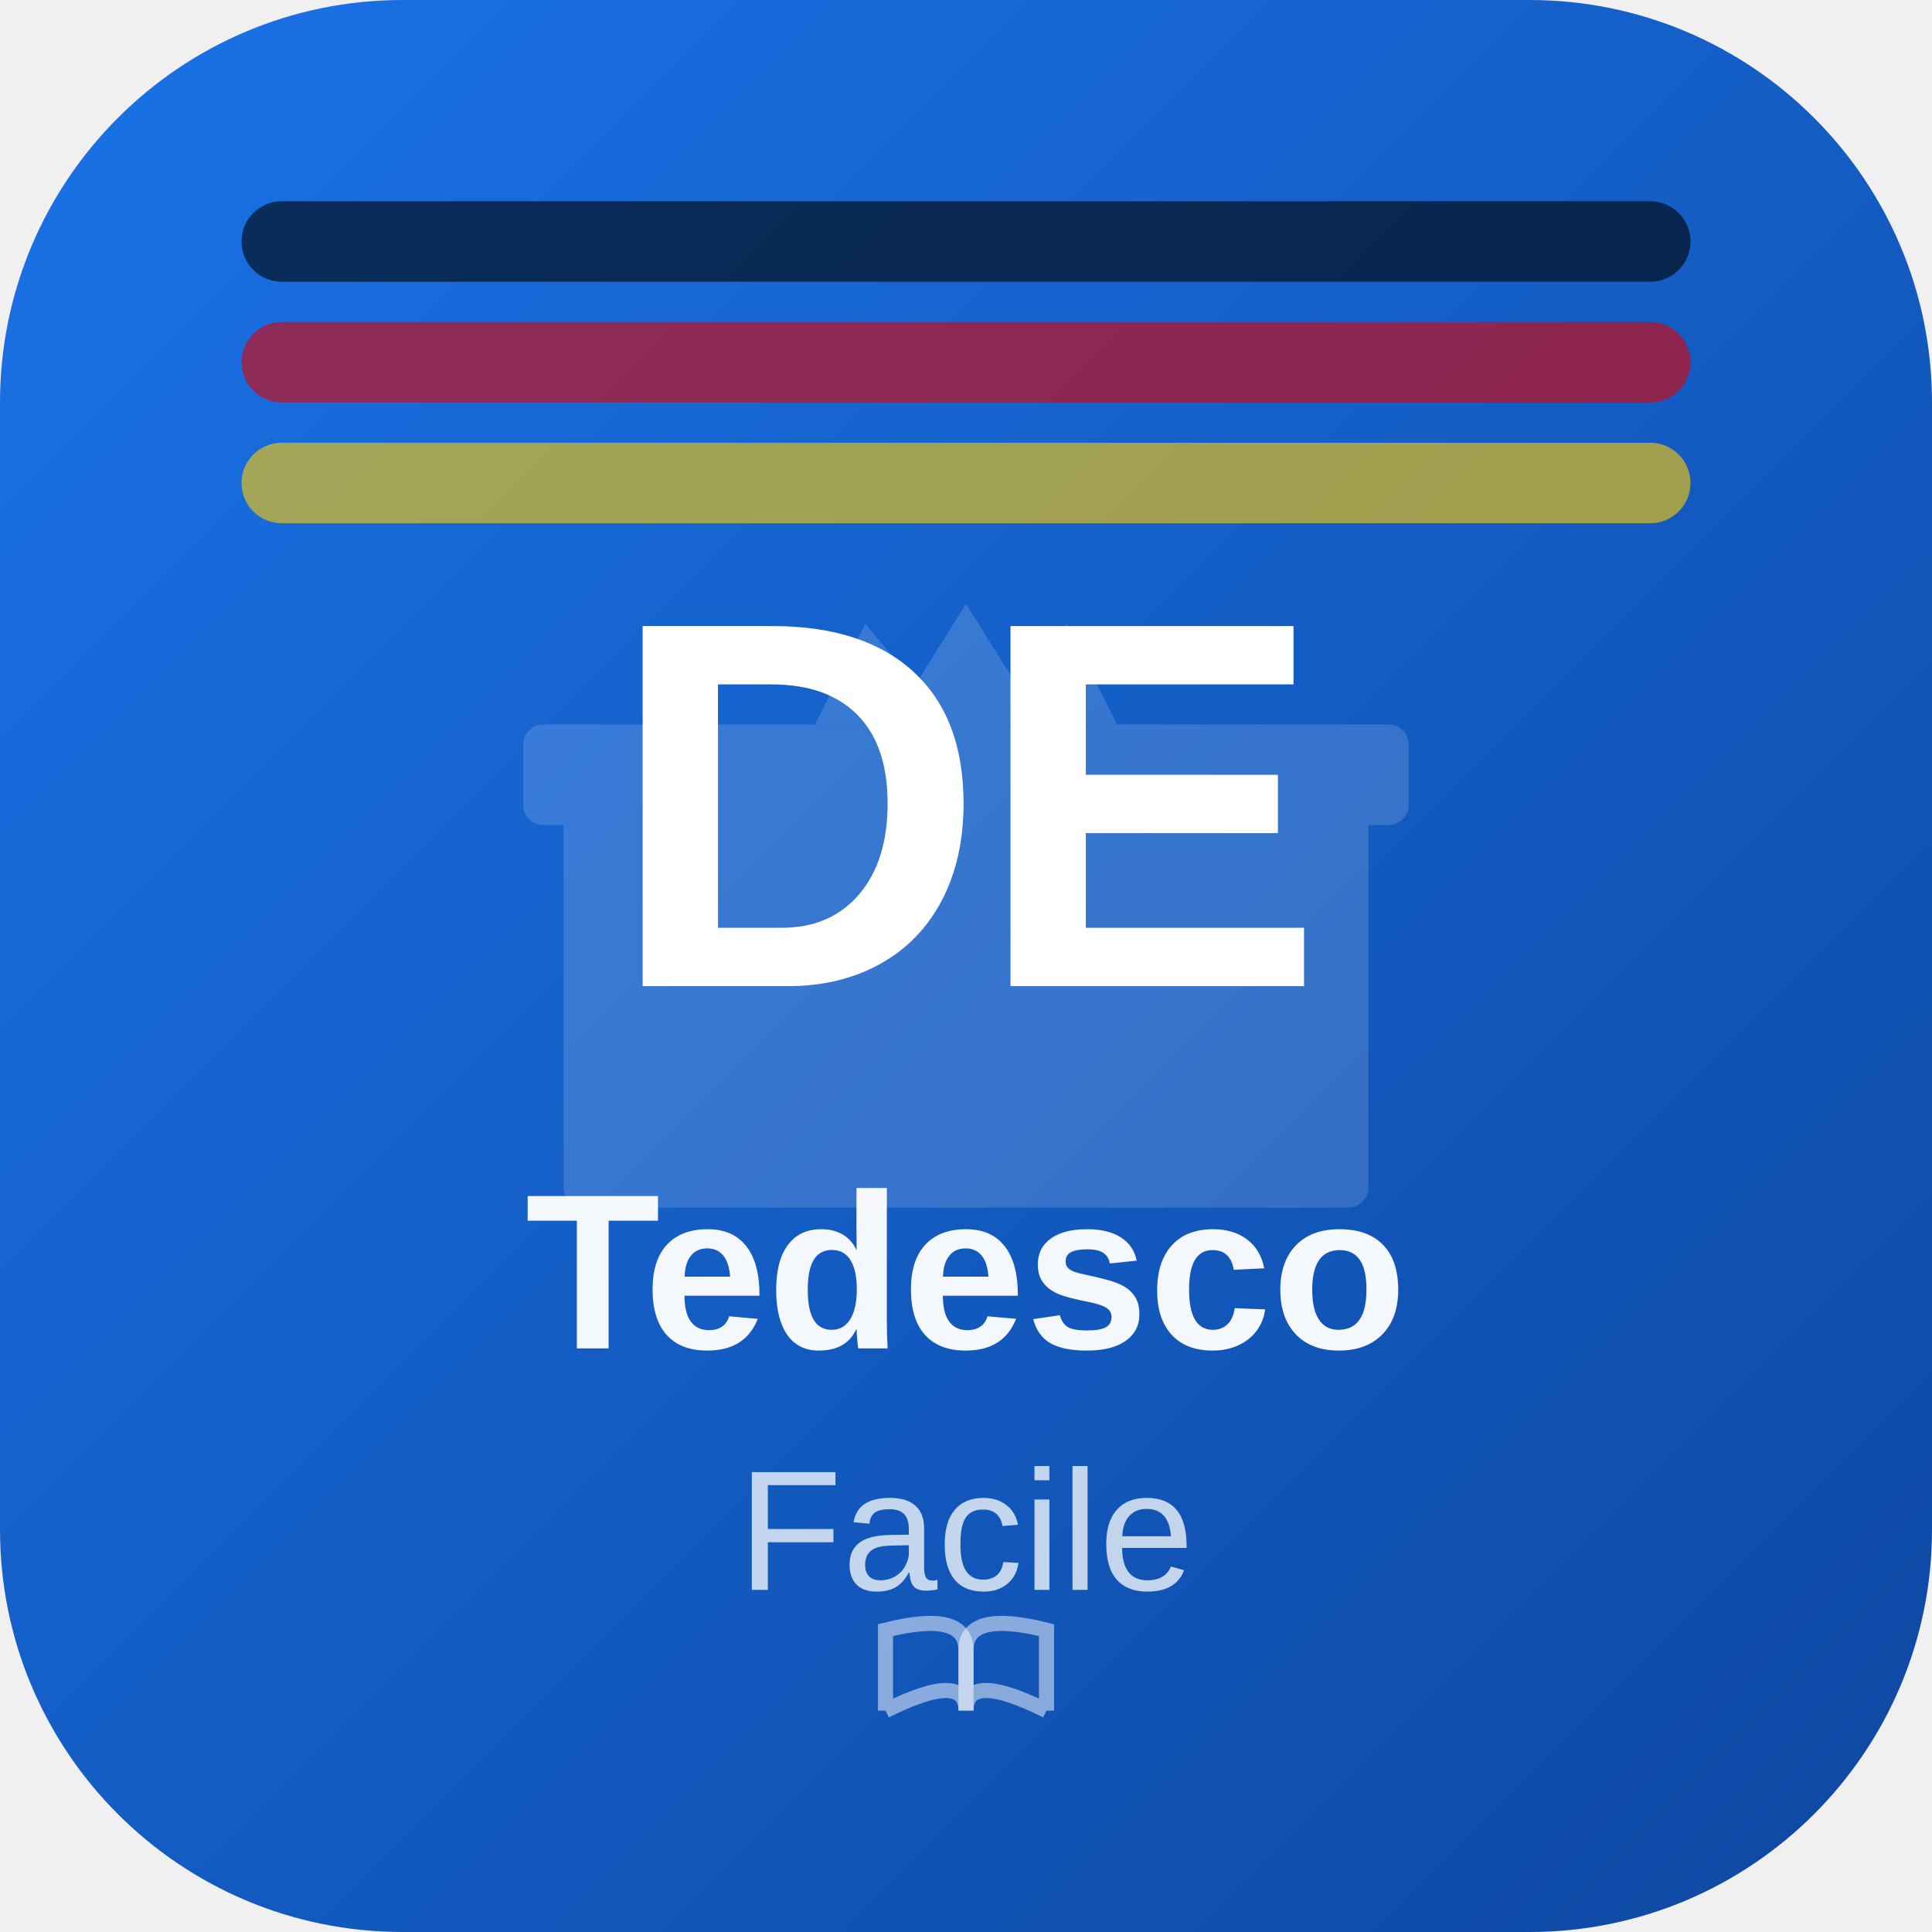
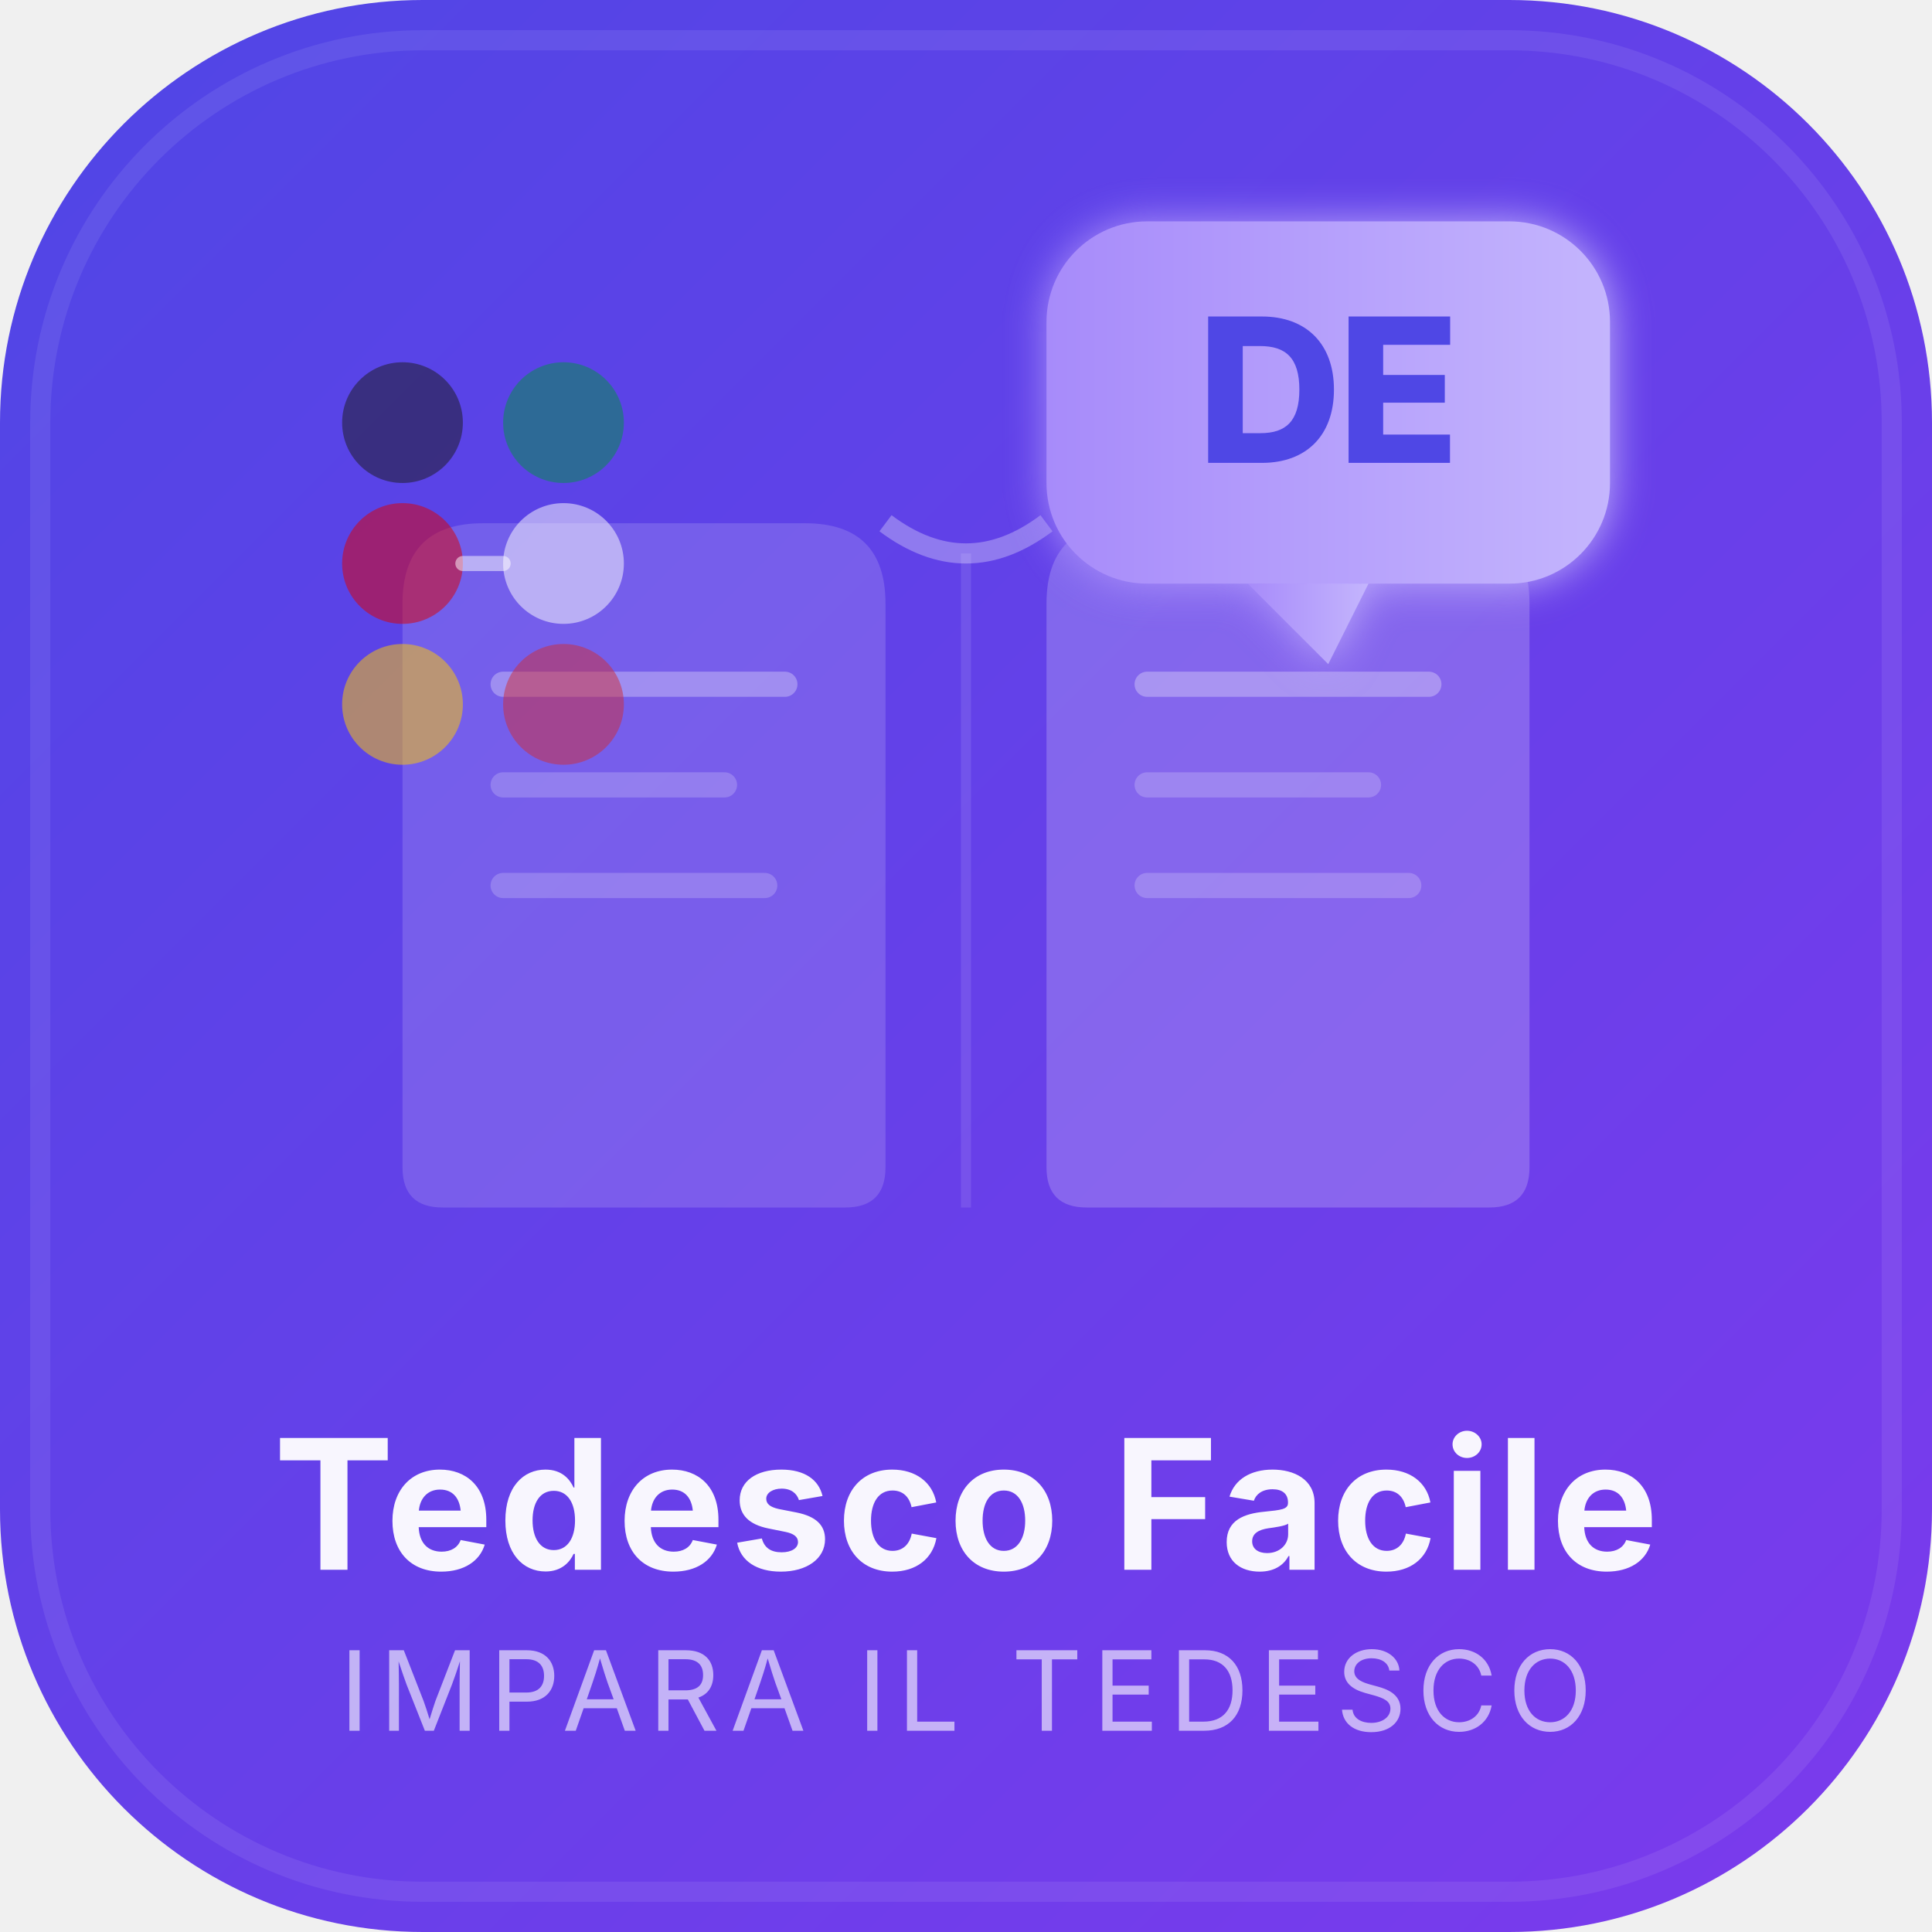
<svg xmlns="http://www.w3.org/2000/svg" width="192" height="192" viewBox="0 0 192 192">
  <defs>
    <linearGradient id="bg" x1="0%" y1="0%" x2="100%" y2="100%">
-       <stop offset="0%" style="stop-color:#1a73e8" />
-       <stop offset="100%" style="stop-color:#0d47a1" />
+       <stop offset="0%" stop-color="#4F46E5" />
+       <stop offset="100%" stop-color="#7C3AED" />
    </linearGradient>
+     <linearGradient id="accent" x1="0%" y1="0%" x2="100%" y2="0%">
+       <stop offset="0%" stop-color="#A78BFA" />
+       <stop offset="100%" stop-color="#C4B5FD" />
+     </linearGradient>
+     <filter id="glow">
+       <feGaussianBlur stdDeviation="2" result="blur" />
+       <feMerge>
+         <feMergeNode in="blur" />
+         <feMergeNode in="SourceGraphic" />
+       </feMerge>
+     </filter>
  </defs>
-   <rect width="192" height="192" rx="40" fill="url(#bg)" />
-   <rect x="24" y="20" width="144" height="8" rx="4" fill="#000" opacity="0.6" />
-   <rect x="24" y="32" width="144" height="8" rx="4" fill="#DD0000" opacity="0.6" />
-   <rect x="24" y="44" width="144" height="8" rx="4" fill="#FFCC00" opacity="0.6" />
-   <g transform="translate(96,100)" fill="white" opacity="0.15">
-     <rect x="-40" y="-20" width="80" height="40" rx="2" />
-     <rect x="-44" y="-28" width="88" height="10" rx="2" />
-     <rect x="-36" y="-20" width="6" height="40" />
-     <rect x="-20" y="-20" width="6" height="40" />
-     <rect x="-4" y="-20" width="6" height="40" />
-     <rect x="14" y="-20" width="6" height="40" />
-     <rect x="30" y="-20" width="6" height="40" />
-     <path d="M-15,-28 L-10,-38 L-5,-32 L0,-40 L5,-32 L10,-38 L15,-28" fill="white" />
+   <rect width="192" height="192" rx="42" fill="url(#bg)" />
+   <rect x="4" y="4" width="184" height="184" rx="38" fill="none" stroke="rgba(255,255,255,0.08)" stroke-width="2" />
+   <g transform="translate(96,88)">
+     <path d="M-8,28 L-8,-28 Q-8,-36 -16,-36 L-48,-36 Q-56,-36 -56,-28 L-56,28 Q-56,32 -52,32 L-12,32 Q-8,32 -8,28Z" fill="rgba(255,255,255,0.15)" />
+     <path d="M8,28 L8,-28 Q8,-36 16,-36 L48,-36 Q56,-36 56,-28 L56,28 Q56,32 52,32 L12,32 Q8,32 8,28Z" fill="rgba(255,255,255,0.2)" />
+     <path d="M-8,-36 Q0,-30 8,-36" fill="none" stroke="rgba(255,255,255,0.3)" stroke-width="2" />
+     <line x1="0" y1="-33" x2="0" y2="32" stroke="rgba(255,255,255,0.1)" stroke-width="1" />
+     <line x1="-46" y1="-20" x2="-18" y2="-20" stroke="rgba(255,255,255,0.3)" stroke-width="2.5" stroke-linecap="round" />
+     <line x1="-46" y1="-10" x2="-24" y2="-10" stroke="rgba(255,255,255,0.2)" stroke-width="2.5" stroke-linecap="round" />
+     <line x1="-46" y1="0" x2="-20" y2="0" stroke="rgba(255,255,255,0.2)" stroke-width="2.5" stroke-linecap="round" />
+     <line x1="18" y1="-20" x2="46" y2="-20" stroke="rgba(255,255,255,0.3)" stroke-width="2.5" stroke-linecap="round" />
+     <line x1="18" y1="-10" x2="40" y2="-10" stroke="rgba(255,255,255,0.2)" stroke-width="2.5" stroke-linecap="round" />
+     <line x1="18" y1="0" x2="44" y2="0" stroke="rgba(255,255,255,0.2)" stroke-width="2.5" stroke-linecap="round" />
  </g>
-   <text x="96" y="98" text-anchor="middle" font-family="Arial, Helvetica, sans-serif" font-size="52" font-weight="bold" fill="white" letter-spacing="-1">DE</text>
-   <text x="96" y="134" text-anchor="middle" font-family="Arial, Helvetica, sans-serif" font-size="22" font-weight="600" fill="rgba(255,255,255,0.95)">Tedesco</text>
-   <text x="96" y="158" text-anchor="middle" font-family="Arial, Helvetica, sans-serif" font-size="17" fill="rgba(255,255,255,0.75)">Facile</text>
-   <g transform="translate(96,170)" fill="none" stroke="rgba(255,255,255,0.5)" stroke-width="1.5">
-     <path d="M-8,0 L-8,-8 Q0,-10 0,-6 L0,0 Q0,-4 -8,0" />
-     <path d="M8,0 L8,-8 Q0,-10 0,-6 L0,0 Q0,-4 8,0" />
+   <g transform="translate(132,42)" filter="url(#glow)">
+     <rect x="-28" y="-20" width="56" height="36" rx="10" fill="url(#accent)" />
+     <polygon points="-8,16 0,24 4,16" fill="url(#accent)" />
+     <text x="0" y="4" text-anchor="middle" font-family="system-ui, -apple-system, sans-serif" font-size="20" font-weight="800" fill="#4F46E5" letter-spacing="-0.5">DE</text>
  </g>
+   <circle cx="40" cy="42" r="6" fill="#1A1A1A" opacity="0.5" />
+   <circle cx="40" cy="56" r="6" fill="#DD0000" opacity="0.5" />
+   <circle cx="40" cy="70" r="6" fill="#FFCC00" opacity="0.5" />
+   <circle cx="56" cy="42" r="6" fill="#009246" opacity="0.5" />
+   <circle cx="56" cy="56" r="6" fill="white" opacity="0.5" />
+   <circle cx="56" cy="70" r="6" fill="#CE2B37" opacity="0.5" />
+   <path d="M46,56 L50,56" stroke="rgba(255,255,255,0.5)" stroke-width="1.5" stroke-linecap="round" />
+   <text x="96" y="156" text-anchor="middle" font-family="system-ui, -apple-system, sans-serif" font-size="18" font-weight="700" fill="white" letter-spacing="0.5" opacity="0.95">Tedesco Facile</text>
+   <text x="96" y="172" text-anchor="middle" font-family="system-ui, -apple-system, sans-serif" font-size="11" fill="rgba(255,255,255,0.6)" letter-spacing="1">IMPARA IL TEDESCO</text>
</svg>
